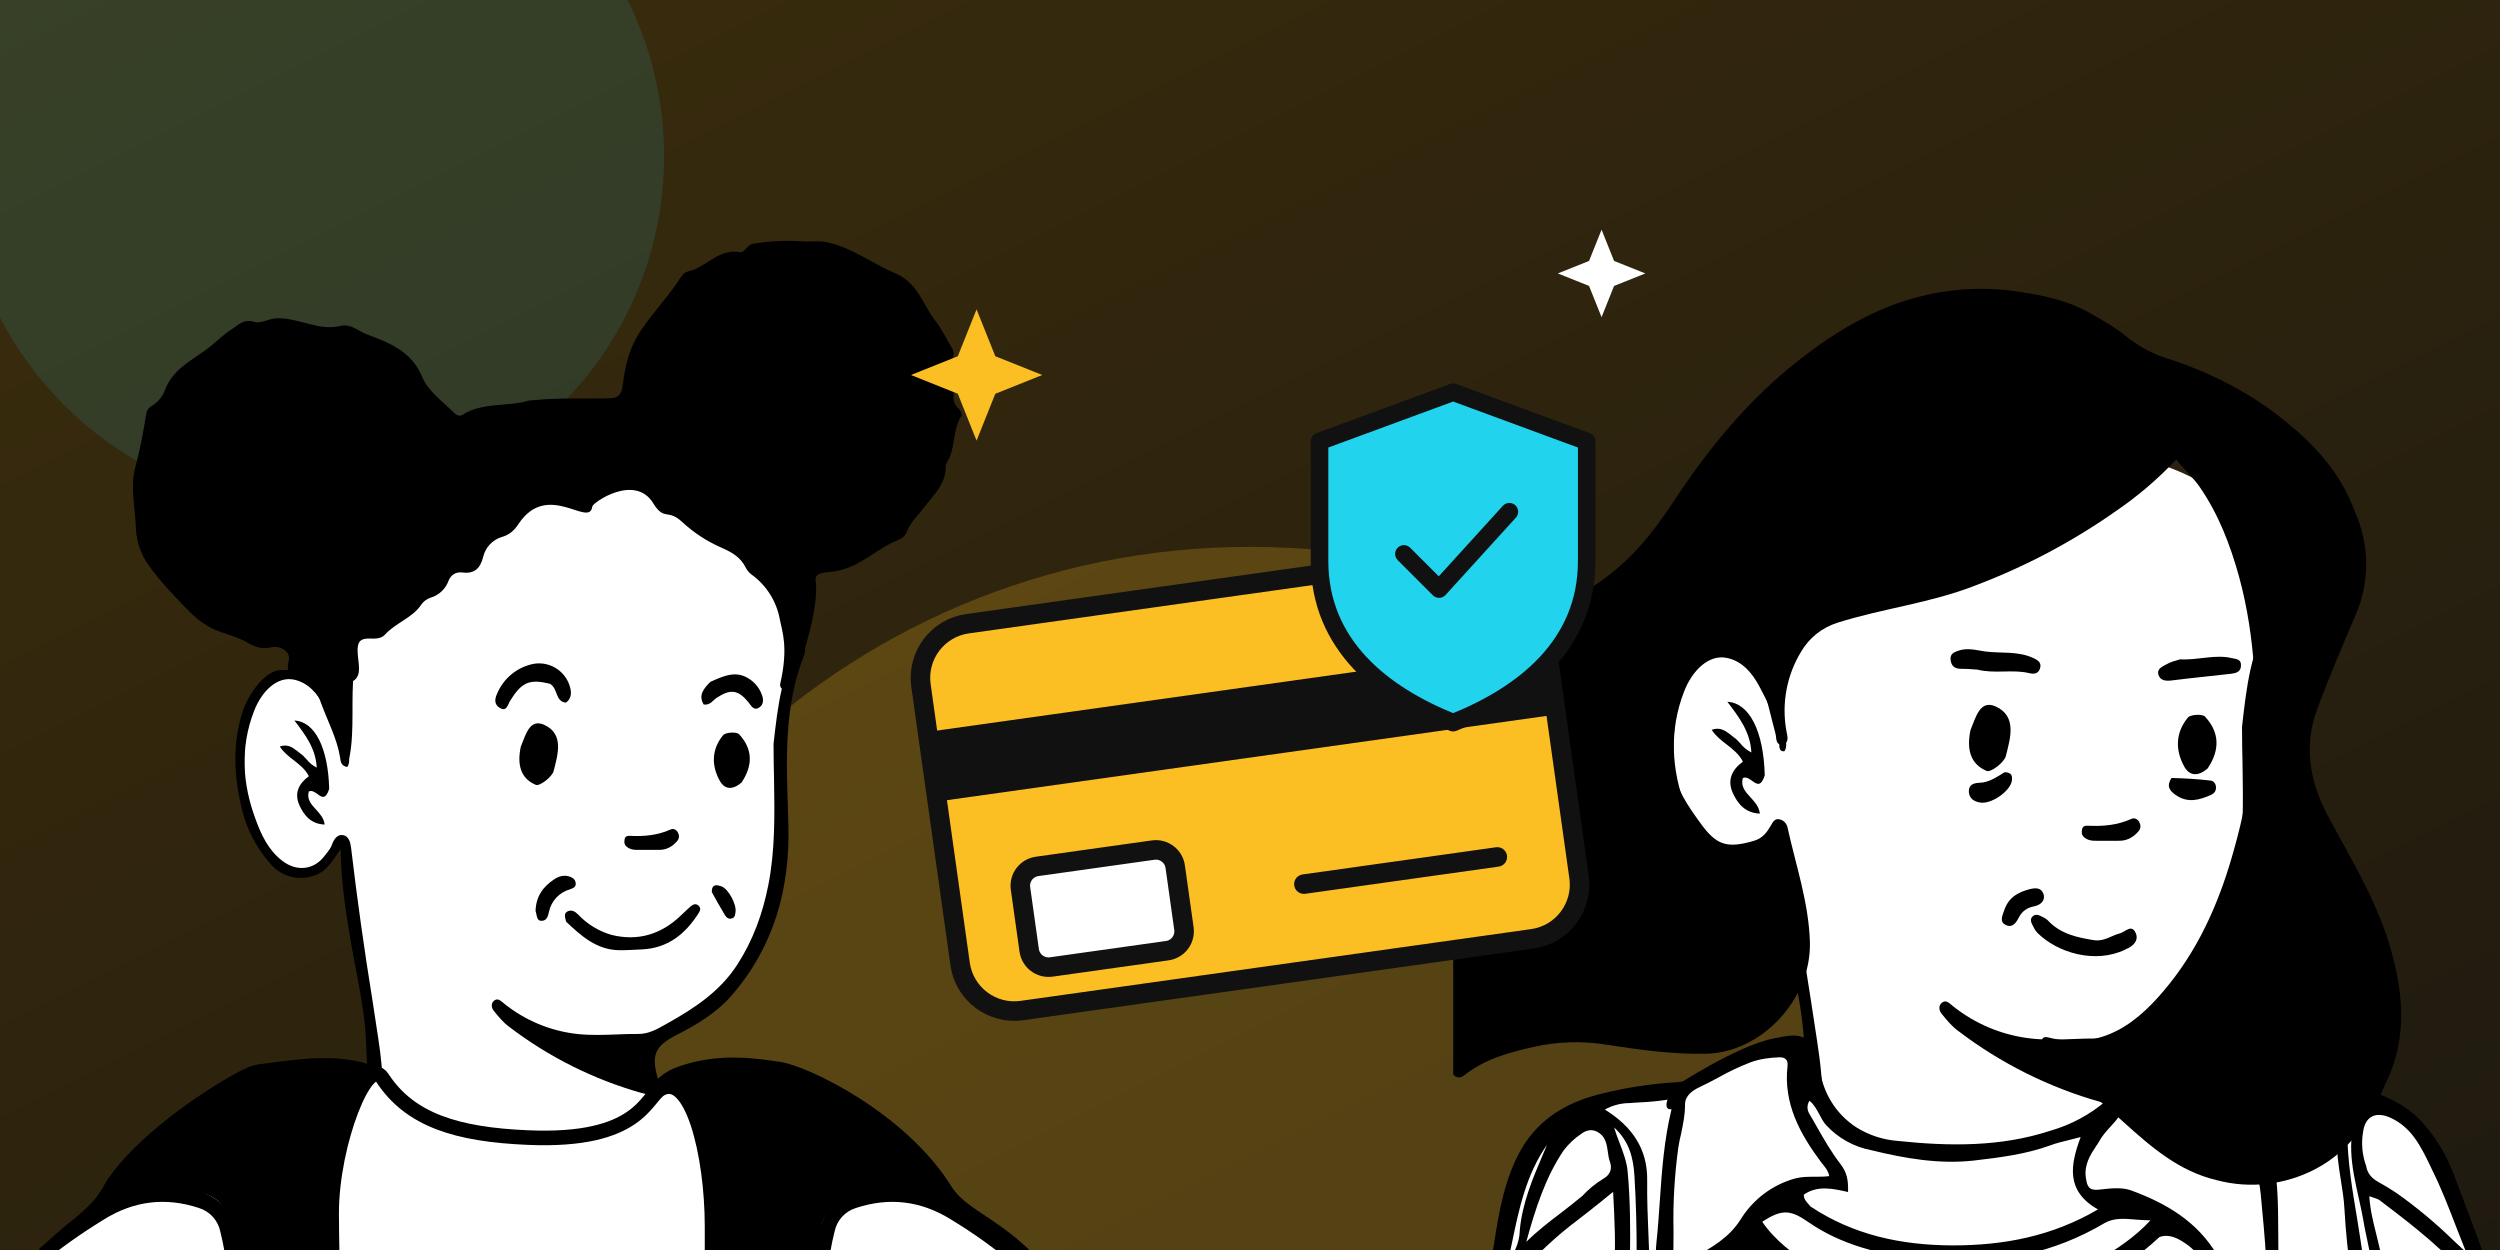
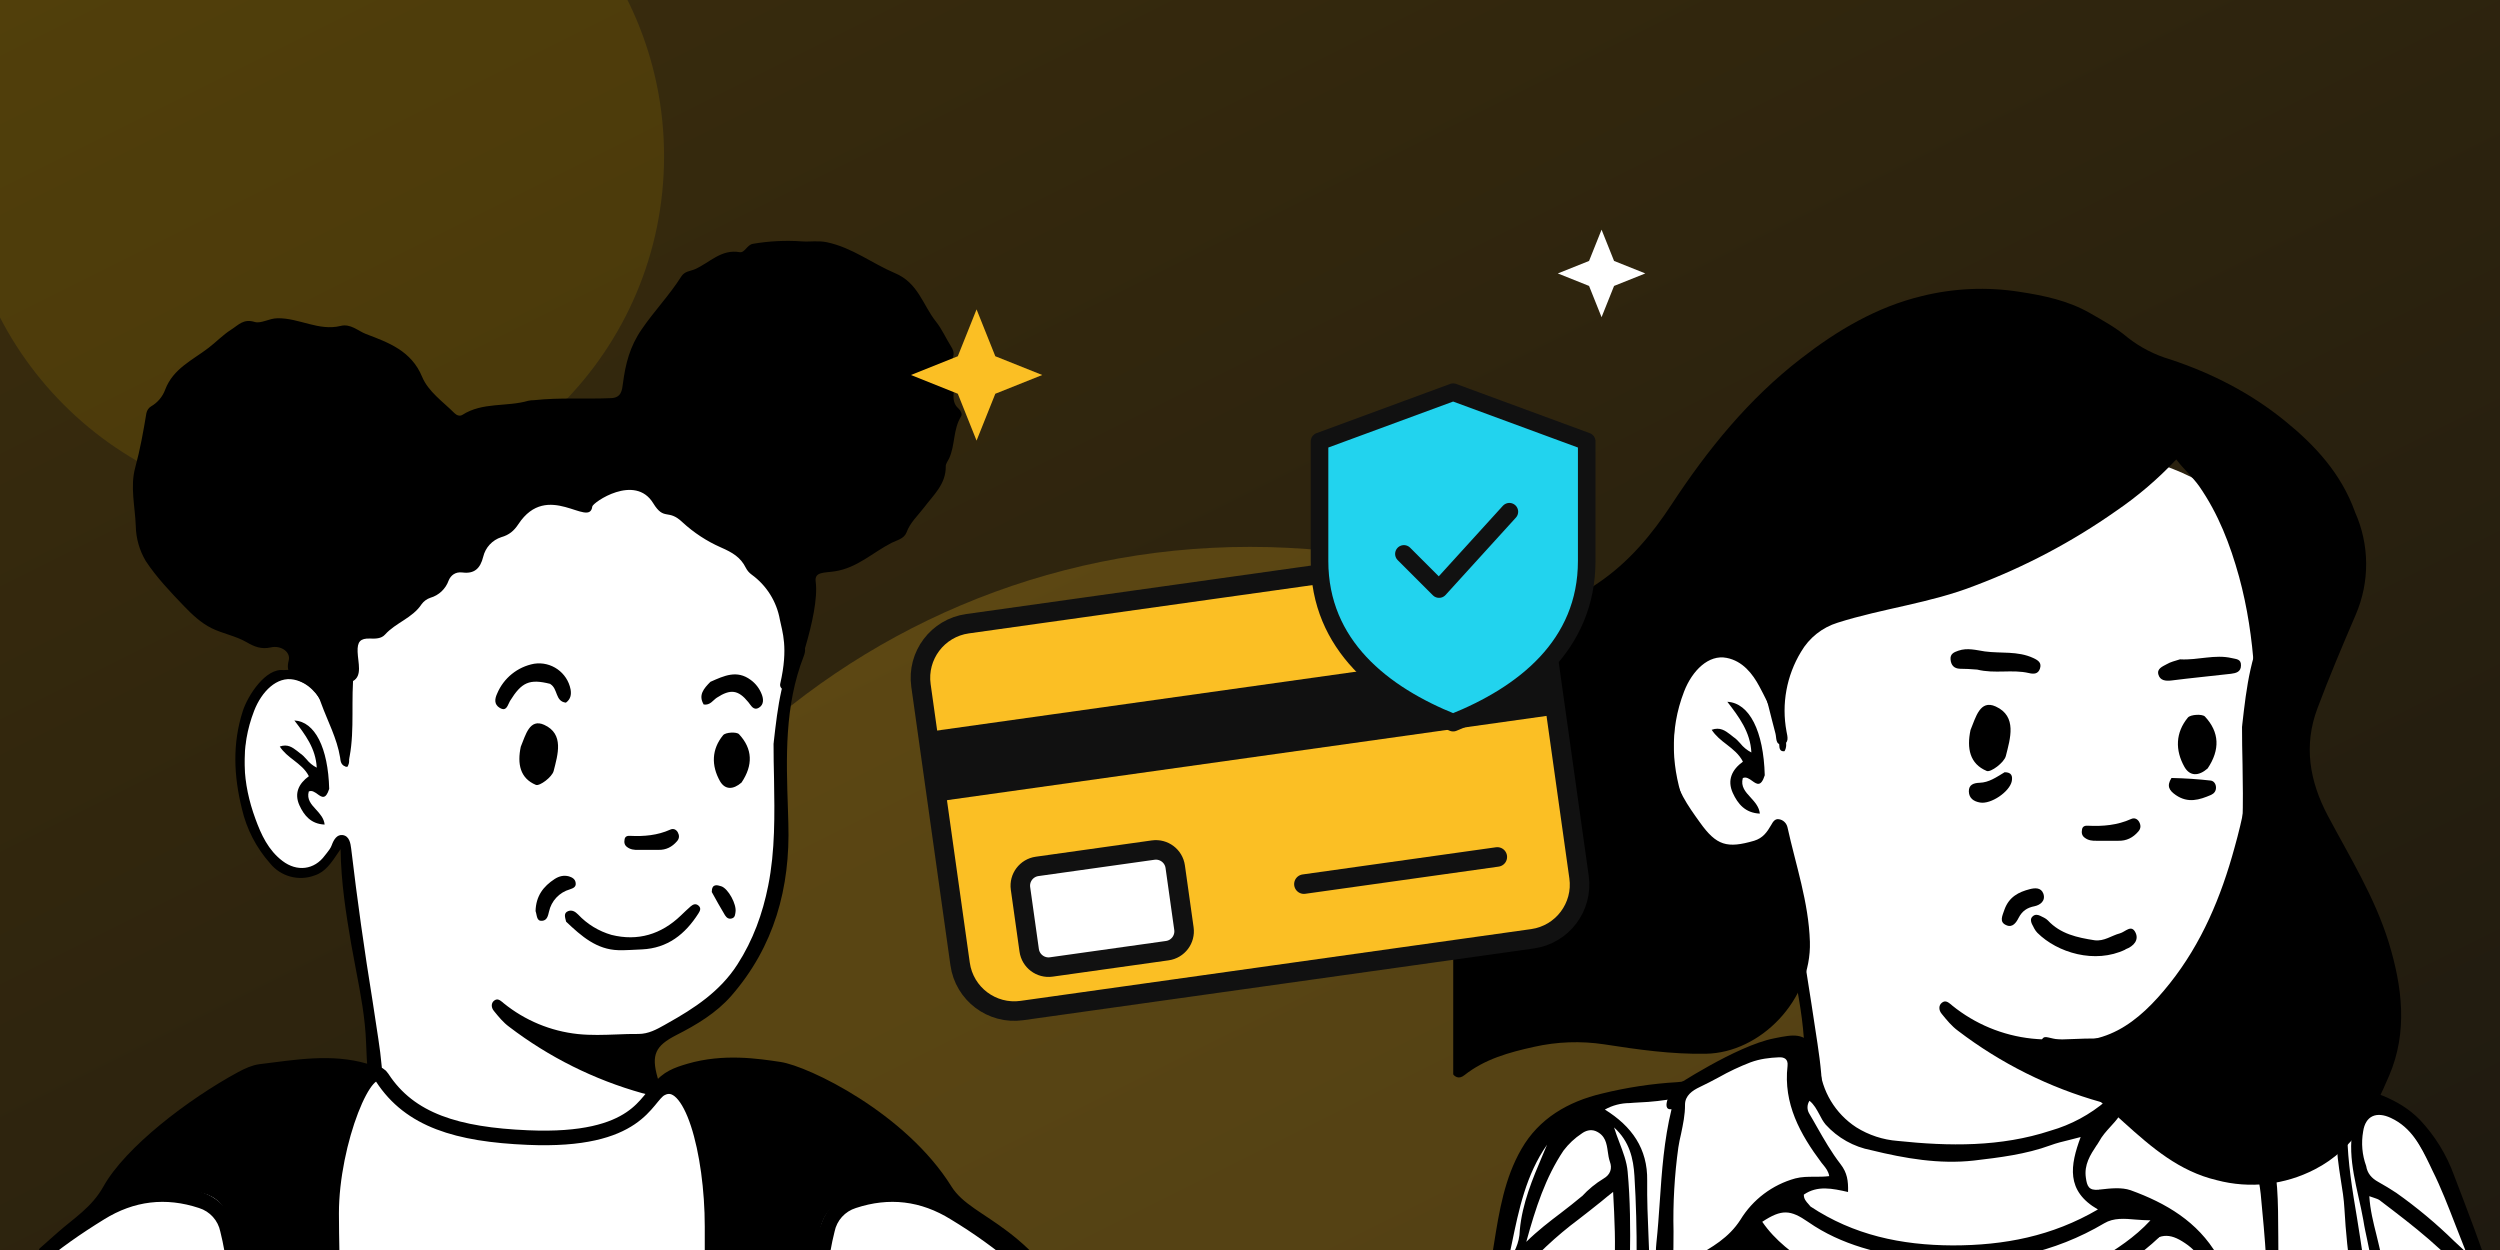
<svg xmlns="http://www.w3.org/2000/svg" viewBox="0 0 640 320" role="img" aria-label="Ayşegül ve ablası Ayça, aralarında kalkanlı bir banka kartı">
  <defs>
    <linearGradient id="g0" x1="0" y1="0" x2="1" y2="1">
      <stop offset="0" stop-color="#3b2d0c" />
      <stop offset="1" stop-color="#1f1a10" />
    </linearGradient>
  </defs>
  <rect width="640" height="320" fill="url(#g0)" />
  <circle cx="320" cy="330" r="190" fill="#fbbf24" opacity="0.22" />
-   <circle cx="80" cy="40" r="90" fill="#22d3ee" opacity="0.12" />
+   <circle cx="80" cy="40" r="90" fill="#f5c400" opacity="0.12" />
  <svg x="10" y="60" width="270" height="270" viewBox="330 230 1084 1084" fill="none" shape-rendering="auto">
    <mask id="m1">
      <rect width="1744" height="1744" rx="0" ry="0" x="0" y="0" fill="#fff" />
    </mask>
    <g mask="url(#m1)">
      <g transform="translate(531 487)">
        <path d="M554 727.7c-99.2 297-363.8 388.6-503.7 19.8-19.3-50.7 31-69.5 66.2-91.9 24.1-15.3 36.8-28.5 35.3-42.2-7-64.4-36.9-243.8-36.9-243.8l-3-5.8s.7-1.6-2.2 1.2c-3 3-9.9 34.2-37 34.2-24.5 0-49.2-10.9-61-86.3C7.2 285.6 9.6 214 40 201c12.5-5.3 24-7.2 35.2-.8 11.3 6.4-13-22 112-126C268.4 6.4 396.7-3.5 448.5 8 500.3 19.5 552 44.8 574.9 98.5c27.8 65-25.9 114.3-14 262.5-2.2 53.6.8 171.2-146.6 210.6-28 7.5-19.3 48.4 22.7 58.4 67 21 117 72.3 117 97.9" fill="#fff" />
        <path fill-rule="evenodd" clip-rule="evenodd" d="m554 266.2.1-1.4c4.1-36.4 8.2-71.7 27.1-103.4 6.5 4.4 5.7 10 3.7 15.2-19.9 51.2-18 104.4-16.2 157.6l.4 14c2.1 66.4-14.5 126.8-58.7 177.5-15.4 17.6-35.8 29.8-56.5 40.3-21.4 11-25.9 20.1-19.2 43.6l.8 2.6c1.4 3.9 2.8 7.9-1 11.8-4.5 4.6-9.5 3.3-14.8 1.8l-.6-.1a406.4 406.4 0 0 1-137-68.3c-6-4.4-10.8-10.3-15.5-16.1l-.3-.4c-2.5-3-3-7.8.5-10.4 3.3-2.5 5.8-.5 8.7 1.8l1 .9a145.5 145.5 0 0 0 76.3 31.7c13.4 1.4 26.6.9 40 .4 7.4-.3 14.8-.6 22.3-.5 10.2 0 18.7-4.7 26.7-9.2l2.8-1.6c27.8-15.5 54.3-32.8 72.2-60.7 16.1-25 25.9-52.2 31.6-80.9 7.2-36.1 6.6-72.7 6-109.8-.3-12-.5-24.2-.5-36.4ZM50.6 190.8c21.9-1.7 34 11.2 44.3 26.3a140.4 140.4 0 0 1 22.4 61.5c.5 3.7 1 7.6-1.2 11.3-4.5.6-4.9-3-5-5.6-.5-20.7-9.7-38.7-18.9-56.1-6.6-12.5-16.2-24.6-31.4-27.6-17.2-3.5-33 12-40.8 32.2-14.5 37.6-12 74.6 1.4 111 5.8 15.9 13.1 32.1 27.8 43.2 14.8 11.3 32.7 9.3 43.6-5.7l2-2.5c2-2.6 4-5.1 5-8 2.1-5.8 5.4-11.2 11.3-10.4 6.8 1 8 8.3 8.7 14a3661 3661 0 0 0 22 156.7l5.9 38.8c2.6 17.1 5.6 41.7 3.6 52.1a28 28 0 0 0-.3 2.2c-.4 2.8-.6 5-4.2 5.5-4.9.8-7-2-7.7-6.4-2.3-17-3-23.6-4-49.6-.9-25.2-5.6-50-10.4-74.9l-5-27c-5.2-30.8-10.3-62-10.8-97l-2 3c-7.6 11.3-13.7 20.5-24.5 24a40.5 40.5 0 0 1-46.1-12.5 127.8 127.8 0 0 1-28.8-55.8c-8.4-34-9.9-67.1.9-100.6 5.2-16.1 23.7-44.7 42.2-42Zm34.6 127.5c4.4 3.2 8.4 6 12-5.4-1.1-42.2-14.7-69.2-35.8-70.3 11.2 14.6 22 28.8 23 48.5a32.3 32.3 0 0 1-10.7-8.8c-2-2.2-4-4.4-6.5-6l-3-2.4c-4.8-3.6-9.7-7.4-17.8-4.5 3.8 5.8 9 10 14.3 14 6 4.7 12 9.3 15.6 16.5-10.6 7.7-15.2 17.7-9.7 29.9 4.8 10.5 11.9 19.2 25.9 19.8-.6-6.3-4.7-10.9-8.8-15.4-5-5.4-9.7-10.6-7.5-18.6 3.2-1.5 6.2.7 9 2.7Z" fill="#000" />
      </g>
      <g transform="translate(178 1057)">
        <path d="M1301.3 694.3H182L6 692s25.8-236.8 36.7-268.4C69 348 95.3 256.1 163.2 211.3c29.6-19.6 53.3-37 55.2-47.6 1-5.3 97.8-99.7 115.3-109.2C417.2 8.9 498.5 36 498.5 36l.9 18.8s1.9 22.7 6.9 29.4c22.7 31 101.3 50.4 154.1 54.7 66.3 5.3 138.5-24.7 140.7-46.7 1.7-17.3-21.4-48.5 11.8-61.6C838.5 20.6 914.5 27 941 37.3c34.1 13.2 99 53.5 130.3 93.4 12.2 15.6 14.7 59.5 56.3 72.4 62 19.1 109.6 108.7 135.3 220.5 13.1 57.2 38.4 270.7 38.4 270.7Z" fill="#fff" />
        <path d="M961 694H845.9l4.8-188.7s2.5-265.3-4.8-355.8c-2.4-29-20.3-69.5-32-57.8-68.3 68.3-163.6 53.8-172.2 54.6-23.3 2.2-61.7-7.6-106-28-12.3-5.8-40.7-39.9-40.7-39.9s-41.7 60.7-44.3 122c-4.2 100.4 4.9 268.3 8 338a7165 7165 0 0 1 4.5 155.6h-115s18.4-319.6 0-499.6c-8-76.7-122.7-9.1-118.9-35.4 7-48.6 106.4-118.4 157.5-132.2 20.1-5.4 109.7 5.9 109.7 5.9s5.2 51.2 28.4 70.8c10 8.4 57.2 30.6 105 35.9 55.3 6.1 113.4-6.2 146.7-22.8 44.3-22-17.2-48 22.6-75.2 39.6-27 62-16.7 92.8-15.7 95.4 3 209.3 131.5 191.9 137.3-25.2 8.6-120.3-32.8-130.5 39.5C939 305.2 961 694 961 694Z" fill="#000" />
        <path d="m843.7 694.3-377.5-.3s-13.5-434.3-13.5-523.6c0-74 36.6-154.8 52-130.7 28.5 44.5 76.5 55 149 58.3 115 5.1 121.6-38 137.3-46.8 31.4-17.9 52.7 56.4 52.7 133v510.1Z" fill="#fff" />
        <mask id="bodyVariant10-a" style="mask-type:luminance" maskUnits="userSpaceOnUse" x="453" y="259" width="392" height="433">
          <path d="m467 692-14-432.5h392V692H467Z" fill="#fff" />
        </mask>
        <g mask="url(#bodyVariant10-a)">
          <g transform="translate(396 278)" style="mix-blend-mode:difference">
            <ellipse cx="258.1" cy="202.6" rx="100.1" ry="98.5" stroke="#fff" stroke-width="15" />
            <path d="M175.5 146.8a428 428 0 0 1-7.7-8.2 186.2 186.2 0 0 1-21.8-27.9c-1.8-3.1-2.9-5.5-3.4-7.2 1.8.1 4.3.6 7.8 1.7 8 2.6 18.8 7.7 32 15.1 3.7 2 7.5 4.3 11.5 6.7 4.2-3.4 8.7-6.6 13.4-9.3-6.1-3.8-12-7.3-17.5-10.4A200.1 200.1 0 0 0 155 91c-4.7-1.5-9.1-2.5-13-2.5-3.8 0-8.7.8-12 5-3.3 4-3 9-2.2 12.7 1 3.8 2.8 8 5.3 12.1a200 200 0 0 0 23.6 30.4c3.4 3.7 7 7.6 11 11.6a98 98 0 0 1 7.8-13.5Zm-33.2-45.2Zm-1.5 2h-.1ZM329.3 271.8c-3.7 3.6-7.6 7-11.9 10.1a519 519 0 0 0 26.4 16 200 200 0 0 0 34.8 16.3c4.6 1.5 9 2.5 13 2.5 3.8 0 8.7-.8 12-5 3.2-4 3-9 2.1-12.7-.9-3.8-2.8-8-5.3-12.1a200 200 0 0 0-23.6-30.4 529 529 0 0 0-23.3-24 97 97 0 0 1-6.3 15c6.9 6.7 13 13.1 18.5 19.1a186.2 186.2 0 0 1 21.8 27.9 35 35 0 0 1 3.4 7.2 35 35 0 0 1-7.8-1.7c-7.9-2.6-18.8-7.7-32-15.1-6.7-3.8-14-8.2-21.8-13.1Zm62 31.8Zm1.5-2Z" fill-rule="evenodd" clip-rule="evenodd" fill="#fff" />
            <path d="M250 223.7c-72.4-57.7-123.5-114-114.2-125.6Z" fill="#fff" />
            <path d="M250 223.7c-72.4-57.7-123.5-114-114.2-125.6" stroke="#fff" stroke-width="15" />
            <path d="M397.7 307.1c-9.3 11.7-75.5-25.7-147.8-83.4Z" fill="#fff" />
            <path d="M397.7 307.1c-9.3 11.7-75.5-25.7-147.8-83.4" stroke="#fff" stroke-width="15" />
          </g>
        </g>
        <path d="M1295 694c-6.2-21.3-11.5-73.3-14.9-102-2.4-20.7-19.6-166.5-38.5-217.4-11.6-31.1-22.4-63-39.5-92.1-11.7-20-29.3-34.3-46-48.9a513 513 0 0 0-67-48.2c-30.9-19.2-63.4-23-97.6-11.7a32 32 0 0 0-21.9 24.3c-13.4 53.3-9.1 107.6-9.8 161.6-.8 69.8 3.1 139.5 5.2 209.2 1.8 57.2 0 66.7-.6 125.2h-14.5c-.9-32.2-.4-15.3-.6-47.5-.2-47.6-.8-95.1-1.6-142.7-.6-37.8-.3-75.7-2.8-113.5-2.6-39.6-2.7-79.1.7-118.6 2.5-28.2.1-57 11.3-84.3 9.4-23 28.3-31.8 49.9-33.5 22.4-1.7 45.7-4.8 69.8 9.3-4.8-16.6-15-24.7-22.6-34-28-34.2-65.5-55.5-103.6-76.8-39.3-22-80.7-19-122.6-17.4-6.5.3-12 3.8-17.8 6.7-7.5 4-15.3 7.3-26.6 4.8 9.5-13 22.1-17.3 35.1-21.1 37.1-10.8 73-5.2 95.7-1.8C943 28 1042.7 76 1089.7 151.5c22.3 35.9 85.8 36.4 143.6 157.6a528 528 0 0 1 34.7 100.7c10.9 44 39.5 252.6 39.5 284.2H1295ZM15.3 694c2-6.9 2.7-9.9 3.6-15.7 4.6-28.4 5.5-57.6 8.9-86.3 2.4-20.6 3.3-41.4 6-62 7.2-52.7 15.6-105 32.5-155.4 10.7-31.7 22.4-63 39.5-92.1 11.7-20 29.3-34.3 46-48.9 20.7-18 43.5-33.7 67-48.2 30.9-19.2 63.4-23 97.6-11.7a32 32 0 0 1 21.9 24.3c13.4 53.3 9.1 107.6 9.8 161.6.8 69.8-3.1 139.5-5.2 209.2-1.8 57.2.5 125 .5 125l14.6.2c.9-32.2.4-15.3.6-47.5.2-47.6.8-95.1 1.6-142.7.6-37.8.3-75.7 2.8-113.5 2.6-39.6 2.7-79.1-.7-118.6-2.5-28.2-.1-57-11.3-84.3-9.4-23-28.3-31.8-50-33.5-22.3-1.7-45.6-4.8-69.7 9.3 4.8-16.6 15-24.7 22.6-34 28-34.2 65.5-55.5 103.5-76.8 39.4-22 80.8-19 122.7-17.4 6.5.3 12 3.8 17.8 6.7 7.5 4 2.3 11.5 6.4.7 5.8-15-2-13.2-15-17-37-10.8-74-4-111 .5-7.4 1-14.8 4.4-21.5 8-51.4 27.8-116 77.2-138.6 117.6-12 21.6-30.7 32.8-47.5 47.7C111 252.3 95.3 263.8 74.6 309a573.6 573.6 0 0 0-34.7 100.7c-11 44-19.1 88.6-22.8 134.2-2.7 32.4-7.4 64.8-10.3 97.4-2 22.8-3.5 39.7-3.5 52.6h12Z" fill="#000" />
        <path d="M1131.8 694c2-23.7-8-84.7-12.5-115.7-3.3-22.6-3-46-11.4-67.7-2.1-5.4-1.5-12.4 5.3-13.5 6.4-1 9.2 3.5 10.7 10.8 7.8 38.3 11.3 77.2 16 116 3.5 30 7.8 60 8.5 70l-16.6.1ZM193.3 694c1.4-23.6 8-84.7 12.6-115.7 3.3-22.6 3-46 11.4-67.7 2.1-5.4 1.5-12.4-5.3-13.5-6.4-1-9.3 3.5-10.7 10.8-7.8 38.3-11.3 77.2-16 116-3.6 30-5.7 70.1-5.7 70.1h13.7Z" fill="#000" />
        <path d="M467.4 694.3S452.7 266.8 452.7 179c0-72.8 36.6-163 52-139.2 28.5 43.8 77.2 58.4 149.7 61.5 115 5 120.9-41.3 136.6-50 31.4-17.6 52.7 66 52.7 141.4V694" stroke="#000" stroke-width="15" />
      </g>
      <g transform="translate(266 207)">
        <path d="M572.8 193.4c27-2.9 53.2-.9 79.4-2.1 10.2-.5 11-8 11.9-15.1 2.6-20 7-37.9 19.4-55.8 12.8-18.7 28.5-35 40.5-54 3.6-5.7 9.3-5.5 14.1-7.6 15-6.6 27-20.9 46-17.5 5.2.9 7.5-7.6 13.6-8.6a211 211 0 0 1 50.3-2.5c8.4.6 16.8-1 25.8.9 26 5.5 46.4 21.8 69.8 31.7 24 10 28.7 32.8 42.1 49.7 6.2 7.7 10.3 17.2 15.6 25.6 2 3.1 3.3 6.5 2.4 9.7-3.4 12.7 1.5 25.2.3 37.8-.5 6-.2 11.9 5 16.4 2.2 2 4.2 5.7 2.7 8-8.4 13.4-6 29.6-12.4 43.4-1.3 2.6-3.5 5.4-3.4 8 .3 18.3-12.7 29.5-22.3 42.3-6.3 8.3-14.3 15.4-18 25.6-2.6 6.7-10 8-15.3 10.7-19.4 9.9-35.4 25.8-58.4 29.3-10.6 1.7-21.1.2-19.7 10.5 4.6 34.1-24.5 108.6-24.5 108.7-3.5 5.8-13.4 2.8-11.9-3.8 8.5-37.2 2-53.4-.4-65.7a72.9 72.9 0 0 0-29-46.3 19.5 19.5 0 0 1-6-7c-5.4-10.9-13.7-15.7-25.5-20.9-14.6-6.4-28-15.2-39.7-26-14.9-14.2-18.6-.9-30-19.5-18.7-30.6-62-.8-62.6 3.4-2.8 22.7-46-27.4-76 18.2-4.5 6.8-9.4 11-17.5 13.3a28 28 0 0 0-18.6 20.1c-3 12.2-9.2 17.8-21.4 16.2-7.3-.9-12 3-14.2 8.4a28.2 28.2 0 0 1-18.7 17.6 18.5 18.5 0 0 0-9.1 6.7c-9.4 14.2-26.5 18.9-37.5 31.1-3.9 4.4-10 4.3-15.6 4.1-9.8-.3-13 3.2-12.6 13.7.4 11.2 5 24.5-4.7 30-1.7 31.2 1.9 59.8-5.9 88-6.8-.5-6.9-6-7.4-9.5-3.2-19.7-12.8-37.2-19.5-55.7a35.5 35.5 0 0 0-19.8-22c-9.6-3.9-17-9-13.5-22 2.2-8.5-7.7-15.8-18.4-13.4-9.7 2.2-17-.7-25-5.4-11.3-6.5-24.5-8.7-36-14.4-10.5-5.2-19.9-13.9-28.2-22.6-14-14.6-28.2-29.5-39.3-46.3a73.2 73.2 0 0 1-10.3-36.1c-.7-20-6-40.5-.5-60.3 5-18.3 8.3-36.9 11.4-55.6.6-2.9 2.3-5.5 4.8-7a33 33 0 0 0 14.6-17.4c8.2-21.5 28-30.1 44.4-42.7 7.9-6 14.6-13.2 23.2-18.7 7.9-5 12.7-11.5 24.3-8 6.6 2 14.7-3.7 23.6-3.8 22.2-.3 42.3 13.4 64.7 7.9 10.3-2.6 17.8 5.1 26.1 8.3 23.2 8.8 46.7 17.3 57.7 44 6.4 15.3 21.4 25.5 33.2 37.3 2.3 2.3 5.5 3.5 8.2 1.8 20.8-13.3 45.5-8 67.8-14.5 2-.4 3.9-.6 5.9-.6Z" fill="#000" />
      </g>
      <g transform="translate(791 871)">
        <path d="M80.7 65.4c-1.1-4.6-2.8-8.8 2-10.8C86.7 53 90 55 93 58a76 76 0 0 0 34.4 21c27 6.7 51-.5 71.2-19.9 3.4-3.2 6.7-6.5 10.2-9.5 2.4-2 5.1-3.2 8-.7 3 2.7 1.5 5.4-.1 8-13.6 21.4-31.7 35.8-58.1 37-8 .3-16.1 1-24.1.8-22.4-.6-38-14.3-53.8-29.3ZM49.3 54.5c.4-15.5 8-25.4 19.7-33 4.7-3 9.4-4 14.5-2.7 3.3 1 6.5 2.7 7 6.6.7 4.3-2.4 5.6-6 6.8a30.5 30.5 0 0 0-21.4 22.9c-1 4.3-2 9-7 9.4-5.9.6-5.2-5.4-6.8-10ZM230.4 35c0-8.8 5.4-7.4 9.7-6 7.2 2.3 16 18.6 14.7 26.5-.4 2.5-.4 5.3-3.3 6.4-3.4 1.3-5.8-.4-7.5-3.1a710 710 0 0 1-13.6-23.9Z" fill="#000" />
      </g>
      <g transform="translate(653 805)" />
      <g transform="translate(901 668)">
        <path d="M45.4 194.6c-5 .2-8.7-.4-12-2.9-2.8-2-3.2-4.8-2.6-7.9.5-3.3 3.2-3.8 5.8-3.6 14.1.7 28-.5 41.1-6.4 3.2-1.5 6-.2 7.7 2.6 1.7 3.1 2 6.3-.8 9.4-5 5.8-11.2 9-19 8.8H45.5Z" fill="#000" />
      </g>
      <g transform="translate(610 680)">
        <path d="M215.1 76.6c5-12 9-29.4 24.1-22.5 20.7 9.4 13.9 30.7 9.7 47.4-1.6 6.3-14.5 15.9-18.3 14.3-16.3-6.8-19.2-21.7-15.5-39.2ZM442 113.4c-8.6 7.5-17 7.6-22.2-1.5-9-16-8.6-32.8 3.3-47.2 2.5-3 13.8-3.6 16.3-1 14 15 14.6 31.8 2.6 49.7Z" fill="#000" />
      </g>
      <g transform="translate(610 680)" />
      <g transform="translate(774 657)">
        <path d="M81.4 35C60 29.6 52 33.2 40 52.6c-2.4 4-3.4 11.4-10.6 7-5.6-3.4-5.3-8.8-2.6-14.6a51.4 51.4 0 0 1 38-30.7 33.1 33.1 0 0 1 37.5 26.4c.9 5.3.1 10-4.8 13.6-11.2-1.3-8-14.2-16-19.1ZM246.2 32.8c14-6.2 27-12.4 41.2-1.9 5.1 3.7 9 8.8 11.3 14.7 2 5 2.3 10.7-2.7 13.8-5.7 3.5-8.1-2.1-11-5.6-10.4-12.8-18.4-13.7-32.4-4.6-4 2.6-6.8 8-13.5 7-5.7-9.6-.1-16.3 7-23.4Z" fill="#000" />
      </g>
      <g transform="translate(0 559)" />
    </g>
  </svg>
  <svg x="372" y="46" width="290" height="290" viewBox="330 230 1084 1084" fill="none" shape-rendering="auto">
    <mask id="m2">
      <rect width="1744" height="1744" rx="0" ry="0" x="0" y="0" fill="#fff" />
    </mask>
    <g mask="url(#m2)">
      <g transform="translate(531 487)">
        <path d="M554 727.7c-99.2 297-363.8 388.6-503.7 19.8-19.3-50.7 31-69.5 66.2-91.9 24.1-15.3 36.8-28.5 35.3-42.2-7-64.4-36.9-243.8-36.9-243.8l-3-5.8s.7-1.6-2.2 1.2c-3 3-9.9 34.2-37 34.2-24.5 0-49.2-10.9-61-86.3C7.2 285.6 9.6 214 40 201c12.5-5.3 24-7.2 35.2-.8 11.3 6.4-13-22 112-126C268.4 6.4 396.7-3.5 448.5 8 500.3 19.5 552 44.8 574.9 98.5c27.8 65-25.9 114.3-14 262.5-2.2 53.6.8 171.2-146.6 210.6-28 7.5-19.3 48.4 22.7 58.4 67 21 117 72.3 117 97.9" fill="#fff" />
        <path fill-rule="evenodd" clip-rule="evenodd" d="m554 266.2.1-1.4c4.1-36.4 8.2-71.7 27.1-103.4 6.5 4.4 5.7 10 3.7 15.2-19.9 51.2-18 104.4-16.2 157.6l.4 14c2.1 66.4-14.5 126.8-58.7 177.5-15.4 17.6-35.8 29.8-56.5 40.3-21.4 11-25.9 20.1-19.2 43.6l.8 2.6c1.4 3.9 2.8 7.9-1 11.8-4.5 4.6-9.5 3.3-14.8 1.8l-.6-.1a406.4 406.4 0 0 1-137-68.3c-6-4.4-10.8-10.3-15.5-16.1l-.3-.4c-2.5-3-3-7.8.5-10.4 3.3-2.5 5.8-.5 8.7 1.8l1 .9a145.5 145.5 0 0 0 76.3 31.7c13.4 1.4 26.6.9 40 .4 7.4-.3 14.8-.6 22.3-.5 10.2 0 18.7-4.7 26.7-9.2l2.8-1.6c27.8-15.5 54.3-32.8 72.2-60.7 16.1-25 25.9-52.2 31.6-80.9 7.2-36.1 6.6-72.7 6-109.8-.3-12-.5-24.2-.5-36.4ZM50.6 190.8c21.9-1.7 34 11.2 44.3 26.3a140.4 140.4 0 0 1 22.4 61.5c.5 3.7 1 7.6-1.2 11.3-4.5.6-4.9-3-5-5.6-.5-20.7-9.7-38.7-18.9-56.1-6.6-12.5-16.2-24.6-31.4-27.6-17.2-3.5-33 12-40.8 32.2-14.5 37.6-12 74.6 1.4 111 5.8 15.9 13.1 32.1 27.8 43.2 14.8 11.3 32.7 9.3 43.6-5.7l2-2.5c2-2.6 4-5.1 5-8 2.1-5.8 5.4-11.2 11.3-10.4 6.8 1 8 8.3 8.7 14a3661 3661 0 0 0 22 156.7l5.9 38.8c2.6 17.1 5.6 41.7 3.6 52.1a28 28 0 0 0-.3 2.2c-.4 2.8-.6 5-4.2 5.5-4.9.8-7-2-7.7-6.4-2.3-17-3-23.6-4-49.6-.9-25.2-5.6-50-10.4-74.9l-5-27c-5.2-30.8-10.3-62-10.8-97l-2 3c-7.6 11.3-13.7 20.5-24.5 24a40.5 40.5 0 0 1-46.1-12.5 127.8 127.8 0 0 1-28.8-55.8c-8.4-34-9.9-67.1.9-100.6 5.2-16.1 23.7-44.7 42.2-42Zm34.6 127.5c4.4 3.2 8.4 6 12-5.4-1.1-42.2-14.7-69.2-35.8-70.3 11.2 14.6 22 28.8 23 48.5a32.3 32.3 0 0 1-10.7-8.8c-2-2.2-4-4.4-6.5-6l-3-2.4c-4.8-3.6-9.7-7.4-17.8-4.5 3.8 5.8 9 10 14.3 14 6 4.7 12 9.3 15.6 16.5-10.6 7.7-15.2 17.7-9.7 29.9 4.8 10.5 11.9 19.2 25.9 19.8-.6-6.3-4.7-10.9-8.8-15.4-5-5.4-9.7-10.6-7.5-18.6 3.2-1.5 6.2.7 9 2.7Z" fill="#000" />
      </g>
      <g transform="translate(178 1057)">
        <path d="M1315.7 690.1 7 691s73-276.9 92.4-308.7c19.4-31.7 97.5-138.7 96.7-156.9-1-18.1 1.4-82.7 14.6-108.2C224 91.6 266 56.6 282.4 54c16.4-2.6 71.6-5.1 106.2-13.7C423 32 455 21.4 490 21.4c5.7 0 .2 12.3.2 12.3S492 154.6 655 162.2C776.6 167.8 816.8 46 816.8 46s-26.7-23.5-18.6-24.2c95.6-8 145.8 13 174.8 18.6 26.7 5.1 49.2 5.1 76 23.9 30.6 21.5 46.5 70.2 80.8 144.8 39.4 85.5 194.2 345 185.9 481.6" fill="#fff" />
        <g fill-rule="evenodd" clip-rule="evenodd" fill="#000">
          <path d="M1005.7 694c-.7-16.8-1-33.6-1.5-50.4-.8-36.8-1.6-73.5-6.4-110.3-4.4-33.7-9.4-67.3-15-100.8-9-55-21.3-109.5-33.6-164A302 302 0 0 0 930 214c-5.7-13-10.4-26.2-15.2-39.4-5.5-15.1-11-30.3-17.8-45-1.2-2.5-2.7-4.9-4.2-7.3-3-4.5-6-9.2-7.5-16.2-47.5 92.4-120.5 140.3-223.3 140.7-101.2.5-176-45.6-230.6-128.8a57.7 57.7 0 0 0-16 25.7l-1.4 3.3c-18.6 45.4-36 91-41.5 140.6-3.1 28.6-7.6 57.3-12 85.9l-1.8 11.3c-7 44.7-13 89.6-16.3 134.8A27816 27816 0 0 1 329 693c-4.7 1-9 1-14.5 1 3.5-24.4 4.4-49.3 5.2-74 1.6-49.1 7.3-97.8 13-146.5a6382 6382 0 0 0 4.6-40.2c3-27.7 7-55.3 11-83 4-27.1 8-54.3 11-81.7 5-43.5 22-84.2 40-124.2l.8-1.9c10.5-23.2 20.9-46.2 37.6-65.8C450.5 61.5 465 48 482.4 38c14-8 18.5-6.4 23.1 8.9 9.6 31 26.3 57.8 53.3 76 42.8 28.8 89.1 41.8 141.4 26.6 36.4-10.5 66.6-28.8 88.3-59.5 8.4-12 16-24.7 18.5-39.6l-5.6-2.1c-4.3-1.6-8.5-3.1-12.6-5-3-1.2-6.7-2.9-5.2-7.3 1.3-3.3 4.2-5.8 8-5.3 33 4.5 64.4 11.7 86.3 40.7a341.9 341.9 0 0 1 47.4 88.3l7.5 20c12.6 33.4 25.1 66.8 34.4 101.2a645 645 0 0 1 9.1 41.3 1517 1517 0 0 0 3.6 17.6l5.2 23.5c4 18 8 36 10.9 54 2 12.5 4 25 6.2 37.5 6.1 35.4 12.2 70.9 13.8 107 .8 17.8 2.1 35.5 3.4 53.3 1.1 15 2.2 30 3 44.9.5 8.1-.4 16.3-1.2 24.8l-.8 8.4c-4.9.7-9.8 1-14.7.8ZM820.6 60.5c-8 18.2-15.8 36.5-29.3 51.7-34.3 38.7-78.8 56.4-129.4 57.9-34.1 1-67.6-6-97-24.7-28.6-18.2-53-40.3-65-73.3l-1.3-3.6c-2-5.8-4-11.8-8.6-15.8-13.2 3-16.7 11.1-14.6 22.7.4 1.8.6 3.8.9 5.7.5 4 1 7.9 2.4 11.5 12.5 35 37 60.8 68.3 79.6a204.4 204.4 0 0 0 80.8 28.2c60.4 7.4 116.6-.5 166.4-37.4 30.3-22.4 48.9-52 53.4-89.5 1.7-14.8-7.2-21.7-24.7-18.4l-2.3 5.4ZM459.3 76c20 81 77 120 153.7 137 39 9.8 76 8.1 113.2-1.4 41.3-10.6 77.6-29 104.8-62.4 16.6-20.5 28.9-43.2 29.3-70.8 15 7.8 16.5 13 6.5 31.6a227.7 227.7 0 0 1-96.7 96.8c-46.4 23.8-96.3 30-148.6 22.3-54.1-8-98.7-33.3-137.7-69.6-14-13-24.7-29-35.2-44.9l-6.8-10.1c-2.7-4-1-7.2 1.7-10.3L454.2 82l5-5.8Z" />
          <path d="M215.1 694c4.5-15.3 6.2-31 8-46.9.8-7.9 1.6-15.8 2.8-23.7l2.7-17.9c3.6-23.9 7.1-47.8 12.5-71.5l4.8-20.4c3.2-13.1 6.4-26.3 8.8-39.7 4-22.8 10.7-45 20.3-66a246 246 0 0 0 22.3-101c.3-17.5 2.5-34.7 4.7-52 1.6-12.8 3.3-25.6 4.1-38.5 1.6-24.4.4-48.5-1-74.8-3.9 3-7.5 6-11 8.9-7.6 6-14.8 11.9-22.1 17.4-42.9 32-76.3 72.4-105 116.8-11 17.3-20.4 35.7-29.8 54-3.7 7.5-7.5 14.9-11.4 22.2a819.3 819.3 0 0 0-40.2 93.2l-6.5 17c-17.8 46.4-35.8 93.2-42.8 142.8-2 14.2-6 27.9-9.9 41.7-3.5 12.2-7 24.5-9.3 37.4-5.5 1-10.8 1-17.1 1l2.8-9.7c8.4-29.2 17-58.5 21.3-89 2.2-15.4 6.7-30.6 11.1-45.6l3.1-10.4a539.5 539.5 0 0 1 16-45c5-13 10-25.9 14-39.1 5-15.7 11.6-30.9 18.2-46l7.2-16.8a996.4 996.4 0 0 1 59-115l.4-.6c7.4-12.7 15-25.8 26-36.3 8.7-8.2 9.2-18.8 9.7-29.3.2-4 .3-8 1-11.8l1.3-8.1c5-31.4 10.2-63 26.3-90.8 16.7-29.1 44.5-45.3 77-53C318 41.7 342 38 366.3 36.6c10-.7 19.7-3.8 29.6-7 5.2-1.6 10.5-3.3 15.8-4.6 5-1.2 10-2.6 15-4 19.2-5 38.3-10.1 58.5-9.2h1c4.1.1 8.3.3 9 5.4.6 5-3 5.7-6.6 6.4l-2 .4-42 9.8c-26.4 6.2-52.8 12.5-79.4 18.2a243.5 243.5 0 0 1-35.4 4c-3 .2-6 .3-8.9.6a49 49 0 0 0-23.7 6.2c25.8 16 41 37.4 40.5 68-.2 18 .5 36.2 1.3 54.3 1 23.8 2 47.6.6 71.5-1.7 31-5.3 62-9.9 92.8-2.7 17.9-4.8 36-6.8 54-2 17-4 34-6.4 50.9-2.5 16.8-4.2 33.8-5.8 50.7-1.6 15.6-3 31.3-5.3 46.9-2.5 18.3-4.4 36.6-6.2 55-1.6 16-3.2 31.8-5.3 47.6-.5 4-.8 8.1-1 12.2-.5 8.6-1 17.3-4.1 26.2-5.6 1-11.3 1-17 .1a754 754 0 0 0 16.7-100l.5-3.8c2-16.3 3.4-32.6 4.8-49 2.4-26.7 4.7-53.4 9.4-79.9 1.8-10.6 2.7-21.4 3.5-32.2 1-14 2.2-27.9 5.5-41.6 8.3-34.4 11-69.8 13-104.9 2.8-51.6 3.5-103.6.3-155.3-1-16.4-4.6-33-19.5-46.4 1.5 4.9 3.3 9.6 5 14.1 3.7 9.7 7.2 18.8 8 28.2 2.5 27.1 2.7 54.5 2.2 81.8-.5 31.9-4 63.5-7.6 95.1l-3.5 32.9c-3.6 35.8-8.8 71.4-13.9 107-2.3 15.9-4.6 31.8-6.7 47.6-2 14.4-3.5 28.8-5 43.2-1.8 17.3-3.6 34.7-6.2 51.9-1.6 11-2.6 21.9-3.6 32.9-1.6 18.3-3.3 36.6-7.9 54.5l-1 3.7c-1.9 6.7-4 13.9-.5 21-5.6.2-11.2-.1-16.7-1 .7-7.7 2-15 3.1-22.4 1.1-6.5 2.2-13 2.9-19.4 1.4-13.5 3-27 4.5-40.4l5-44.7c3-28.7 6.8-57.2 10.7-85.8l4.9-36.5c-1.9 8-4.3 15.9-6.7 23.8a249 249 0 0 0-8.8 34.2c-2.7 16.5-6.1 33-9.6 49.3-4.5 21.3-9 42.7-11.7 64.4-.9 7.5-2 15-3 22.4-2.8 18.6-5.6 37.2-5.4 56.2h-19.3Zm60.3-548.3a93.6 93.6 0 0 1 20.5-16.8c6.7-3.8 8.5-9.9 6.1-16.2-1-3-1.6-6.4-2-9.7-1.1-7.8-2.3-15.6-11.6-19.6-5-2-9.9-.2-13.3 2.3a70.5 70.5 0 0 0-17.5 16.4c-17.2 25.7-26.6 54.6-35.6 87.3 11-10.8 22.1-19.3 33.3-27.8 6.7-5.2 13.4-10.3 20-15.9Zm-37.6-39.6c-9.9 23.3-19.7 46.6-22 72.1-.3 13-5.7 22.1-11.5 31l3.8-17.8c6.8-33 13.6-66.1 33.8-95l-4.1 9.7ZM1280.7 550.3c15.9 46.5 24.2 95 31.7 143.7 5.5 0 10 0 14.6-1.1-4-38.9-12.7-75.9-21.4-112.8l-.2-.5c-4-17.4-9.8-34.3-15.6-51.3l-5-14.8c-13.3-40.2-27-80.3-43.7-119.3-8.8-20.5-19.6-39.9-30.4-59.3-4.7-8.4-9-17-13.3-25.4-9.4-18.6-18.9-37.2-31.8-54l-4.1-5.1c-5.8-7.3-11.8-14.7-14.6-23-11.3-34.3-24.2-68-37.1-101.6a153.5 153.5 0 0 0-32.8-53.3c-20.4-20.8-47.9-28.3-75-34.7-23-5.3-46.2-9.9-69.3-14.4l-40.4-8a358 358 0 0 0-104-6c-5.4.5-9.9 1.7-11.8 10.5 14.5 1.6 29 2 43.6 2.4 24.2.6 48.4 1.3 72.4 7.7 25.2 6.8 51 12.2 77.4 17.7l37.9 8c-9.1 9.7-9.4 19.2-9.7 28.7l-.2 4.5c-.8 13.9 1.4 27.4 3.5 41 1.5 9.2 3 18.5 3.5 27.9 2.4 44.3 9.6 87.9 16.8 131.5l1.4 8.3c3.4 21 6 42.2 8.5 63.4a1599 1599 0 0 0 7.4 56.3c4.7 30.7 6.5 61.7 8.2 92.7 1.1 21 2.3 42.1 4.4 63.1 2.1 20.8 3.7 41.7 5.2 62.7 1.4 19.4 2.8 38.8 4.7 58.2h11.7c-.5-48.6-4.2-97-7.8-145.5a4327 4327 0 0 1-5.2-74.6 752.8 752.8 0 0 0-7.1-61.9c-1.5-10.6-3-21.2-4.3-31.8-3.8-31.4-8.8-62.5-13.8-93.7-4.2-26.9-8.5-53.7-12-80.7-1.8-13-4-26-6-38.9-4.5-26.8-9-53.7-9.4-81a31 31 0 0 1 12.6-26.7c-14.6 29.7-8.2 58.4-1.9 87 1.7 7.6 3.4 15 4.7 22.5 1 6.6 2.5 13.2 3.9 19.8 2.7 13.2 5.5 26.4 6.3 39.8.6 11 2.7 21.7 4.8 32.3 1.5 7.4 3 14.9 3.9 22.4 2.4 19.6 5.6 39 8.8 58.4 5 30.3 10 60.6 12.2 91.3a655.6 655.6 0 0 0 12.8 82c2.4 12.7 3 25.6 3.4 38.1v2c.8 18.4 2.5 36.5 4.2 54.7 2.3 23.7 4.6 47.4 4.5 71.2l-.2 4.4c-.2 2.4-.4 5-.2 7.9 3.8.8 7.6 1 11.4 1 2.8-44.8-.4-89.4-4.4-136.4 14 39.4 21 78.4 28 118l3 17.3c5.5 1 11 1 16.5.2-3.9-8.7-4.6-17.7-5.2-26.4-.4-5.6-.8-11-2-16.4l-3.3-14.4c-7.8-34.7-15.7-69.4-30-102.4-1-2.2-2-4.5-3.2-6.8-3.7-8-7.6-16.1-8.3-25-1-14.8-4-29.3-7-43.7l-2.5-12.2c-3.6-18.3-5.7-36.8-7.8-55.3-2.1-19-4.3-38-8-56.7-3.8-18.6-7-37.3-10.2-56-5-29.2-10-58.4-17-87.3l-2-8.3c-2.9-11.5-5.9-23.5-6.7-36.5l4.4 1.5c2.4.8 4.2 1.4 5.7 2.5l1 .8c31.3 23.8 62.6 47.7 87.2 78.6 21.4 27 40.5 55.2 55.9 86.3 5.9 12 12 23.7 18.1 35.5a939.8 939.8 0 0 1 37.1 77c11.7 28.7 21.3 58 31 87.2l11.6 35.2ZM1037.2 132c-6.2-3.4-10.4-8.1-11.5-15.2a63.7 63.7 0 0 1-2.9-33c2.2-15.1 12.8-19.4 26.5-13 20 9.3 28.7 27.3 37.2 44.8l2.6 5.5c8.3 16.6 15 34 22.2 52.6l10.1 25.7-11.5-10.7a451.6 451.6 0 0 0-55.4-46.2 269 269 0 0 0-17.3-10.5Z" />
        </g>
        <path d="M428.7 11.3c45.2-21.2 59.5-10 59.5-10s-1.3 12.1 7.9 43c19.2 65 123.7 66 159 61.8 37.1-4.5 125.8-30.2 131-51.7 10-42-16.9-45.2-.8-46.5 16.1-1.4 85.1-.8 133 74.3 2.4 3.8 49.2 152.1-2.5 152.1-27.2 0-68.7-80-96.5-54.7a306 306 0 0 1-191 79.8c-52.3 2.6-140.8-43.6-140.8-43.6l-50-30.2s-55.5 41.3-74.7 30.9c-25.2-13.7 2-164 2-164s24.6-22.7 63.9-41.2Z" fill="#fff" />
        <path fill-rule="evenodd" clip-rule="evenodd" d="M362.5 41.8S422.6 1.9 459-5.3c19.5-4 28.3-5.3 38.6 8.6a28.5 28.5 0 0 1 4.8 15.6l.2 2.2a78 78 0 0 0 35.2 58.7 87 87 0 0 0 39.5 13C626.6 98 676 98.7 723.7 83A142 142 0 0 0 777 54.3c9.4-8.6 9.5-14.9 0-23.1-3.7-3.3-2.6-6-1.3-9.1.4-1 .8-2 1-3.1C781 1.4 782-.2 801.1 2c29 3.5 58.4 10 80.4 29.2 59.6 52.1 59.8 81 60.1 154 0 10.5.1 22 .4 34.7.2 12-6.8 17.9-18.6 19.6-23.3 3.5-39-5.8-50.4-25.4-4.6-8-10-15.6-17.7-21.4-16-11.7-25.6-12.4-40.5 0a312.3 312.3 0 0 1-119.6 62.5 259.6 259.6 0 0 1-184-16 156 156 0 0 1-49.8-33.7c-4.6-5.1-10.7-8-17.1-6.5l-4.8 1.1c-14.9 3.4-29.8 6.9-42.7 15.8a39.9 39.9 0 0 1-39.6 4.8c-12.1-5.4-11.8-18.7-10.7-30.2 1.4-13 2.3-26 3.2-39 2-29.6 4.1-59.4 11.3-89-11.7 1.3 1.5-20.7 1.5-20.7ZM494 155.6c41.2 27.3 86.7 37 136 37.2 49.4 0 95.2-8.8 139-34.4-30.9-17.7-26.5-42.3-16.5-69.3L742 91.8c-6.7 1.6-12.7 3.1-18.4 5.2-23.7 8.7-48.8 11.7-73.3 14.6-32.9 3.7-66-2-98.1-9.9a78.7 78.7 0 0 1-43.7-24.5c-2.5-3-4.3-6.3-6-9.7-2.6-4.7-5-9.5-9.5-13.1a11.5 11.5 0 0 0-.2 12.3c2.5 4.1 4.8 8.3 7.2 12.5 7 12.3 14.1 24.7 22.7 35.8 6.4 8.3 7.5 15.8 7.2 26.7-15-3.4-29.3-6.5-42.3 2.5-.1 4 2 6.4 4.8 9.5l1.6 1.9Zm274-58.8 2-3.2c3-5.6 7-10 11-14.4 5.7-6.2 11.2-12.2 13.2-21 3.4-15 6.5-29.1-.5-42.2 2-3.7 4.3-4.5 6.3-4l7.6 2c31 8.2 62 16.2 82.8 44.4a169.2 169.2 0 0 1 34.4 85.3c2 20.9 4 41.8 5.2 62.7 0 1.3.2 2.6.4 4 .8 6.4 1.7 13.3-7.5 16.4-11.2 3.8-25.7-.7-31.7-10-1.7-2.7-3.1-5.5-4.6-8.3-1-2-2.1-4.1-3.3-6.1-18.8-32.3-49.1-50.1-83-62.4-8.7-3-19.3-1.8-29-.7h-1l-.4.2c-9.8 1-11.3-3.6-12.4-11.3-1.9-12.6 4.2-22 10.4-31.4ZM362.7 196c.9 14 4 17.4 13 12.3l7.4-4.3c16.4-9.3 32.7-18.4 43.8-35.7a89.3 89.3 0 0 1 52.5-39.6c6.1-1.6 12.3-1.6 18.4-1.6 4.7 0 9.4 0 14.1-.6-.8-4.7-3.2-7.6-5.5-10.5l-1.8-2.2C484 86.3 467.9 57.1 472 21.1c.8-6.9-3.5-8.5-8.1-8.3-9.3.4-18.3 1.5-27.3 4.8A230.1 230.1 0 0 0 406.1 32c-6 3.2-12 6.4-18.2 9.3-6.8 3.2-14 8.1-14 16.8.1 9.6-1.9 18.8-3.8 28-1 4.4-2 8.7-2.6 13a501.2 501.2 0 0 0-4.6 80.2l-.1 16.6ZM599 206.6c34 5 67 .2 100.2-5a258.2 258.2 0 0 0 75.9-30c8.9-5.3 19.2-4.5 30.3-3.5 4.5.3 9.1.7 13.9.7-15.4 16.7-32.6 27.4-49.6 38l-4.1 2.6a229 229 0 0 1-83.5 32.9c-30.3 5.1-60.6 8.7-92.2 4.2a230.6 230.6 0 0 1-94.4-33.9c-17.9-11.5-35.3-24.3-47.7-42.4 18.7-12.3 26.9-11.6 44 .2 32 22.3 69 30.7 107.2 36.2Z" fill="#000" />
        <g transform="translate(396 278)" style="mix-blend-mode:difference">
          <ellipse cx="258.1" cy="202.6" rx="100.1" ry="98.5" stroke="#fff" stroke-width="15" />
          <path d="M175.5 146.8a428 428 0 0 1-7.7-8.2 186.2 186.2 0 0 1-21.8-27.9c-1.8-3.1-2.9-5.5-3.4-7.2 1.8.1 4.3.6 7.8 1.7 8 2.6 18.8 7.7 32 15.1 3.7 2 7.5 4.3 11.5 6.7 4.2-3.4 8.7-6.6 13.4-9.3-6.1-3.8-12-7.3-17.5-10.4A200.1 200.1 0 0 0 155 91c-4.7-1.5-9.1-2.5-13-2.5-3.8 0-8.7.8-12 5-3.3 4-3 9-2.2 12.7 1 3.8 2.8 8 5.3 12.1a200 200 0 0 0 23.6 30.4c3.4 3.7 7 7.6 11 11.6a98 98 0 0 1 7.8-13.5Zm-33.2-45.2Zm-1.5 2h-.1ZM329.3 271.8c-3.7 3.6-7.6 7-11.9 10.1a519 519 0 0 0 26.4 16 200 200 0 0 0 34.8 16.3c4.6 1.5 9 2.5 13 2.5 3.8 0 8.7-.8 12-5 3.2-4 3-9 2.1-12.7-.9-3.8-2.8-8-5.3-12.1a200 200 0 0 0-23.6-30.4 529 529 0 0 0-23.3-24 97 97 0 0 1-6.3 15c6.9 6.7 13 13.1 18.5 19.1a186.2 186.2 0 0 1 21.8 27.9 35 35 0 0 1 3.4 7.2 35 35 0 0 1-7.8-1.7c-7.9-2.6-18.8-7.7-32-15.1-6.7-3.8-14-8.2-21.8-13.1Zm62 31.8Zm1.5-2Z" fill-rule="evenodd" clip-rule="evenodd" fill="#fff" />
          <path d="M250 223.7c-72.4-57.7-123.5-114-114.2-125.6Z" fill="#fff" />
          <path d="M250 223.7c-72.4-57.7-123.5-114-114.2-125.6" stroke="#fff" stroke-width="15" />
          <path d="M397.7 307.1c-9.3 11.7-75.5-25.7-147.8-83.4Z" fill="#fff" />
          <path d="M397.7 307.1c-9.3 11.7-75.5-25.7-147.8-83.4" stroke="#fff" stroke-width="15" />
        </g>
      </g>
      <g transform="translate(266 207)">
        <path d="M927 341a122 122 0 0 1 .7 98.3c-12.7 29.6-25.3 59.3-36.6 89.5-13.4 35.6-7.7 69.6 10 103 21 39.5 44.8 77.8 58.2 121.1 13 42.5 18.3 85.5.5 127.2-15.2 35.9-33.6 70.5-71 89.8a131 131 0 0 1-94 10.5c-36-8.5-62.3-31.3-88.6-55a723 723 0 0 0-47.4-40.2c-12.6-9.6-20.4-22.8-30.4-34.3-1.6-1.8-1.9-3.9-.5-5.8 1.3-2 3.3-1.8 5.6-1.3 52.1 13 86.3-14 116.2-51.6 30.7-38.6 49.2-83 62-129.9A519.9 519.9 0 0 0 830.5 492c-2-29.8-6.4-59.7-14.4-89-8.6-31-19.8-60.2-38.2-86.7-6.4-9-14.7-16.1-21.9-25.6a346.7 346.7 0 0 1-57.6 49.3 606.7 606.7 0 0 1-135.2 71.5c-42.6 16.7-88 21.7-131.2 35.4a61.5 61.5 0 0 0-35.1 27.9 108.5 108.5 0 0 0-13.9 76.1c1 5.2 2.9 11.5-4.2 12.4-6.5.8-5.2-6.2-6.4-10.5-4.8-17.5-8.2-35.4-15-52.4-7.6-19-31.8-33.4-49-28a35.8 35.8 0 0 0-22.3 23.1 184.5 184.5 0 0 0-11.6 89.8c2.7 20.7 14.1 36.7 25.7 52.8 15.8 22.2 26 25 51.8 17.5 8.5-2.6 12.4-8.3 16.3-15 1.6-2.9 3.6-6.4 7.6-5.6 3.9.6 7 3.6 8 7.5 8 36.4 20.3 71.8 21.5 109.7 1.7 55.6-47 106.3-99.5 107.2-33 .6-65-4-97.3-9a182 182 0 0 0-67.2 2.4c-23.9 5.3-47 11.6-66.6 27.1-5.3 4.2-9.6 2.1-13.2-4-19.8-33.4-38.4-67.2-48.6-105C0 722.2-6 674 7.9 623.8c5.5-20 10.2-40 19.4-58.6 16.8-34 39-63.4 70.6-85 35-24 70.2-47.6 105.2-71.5 29-19.7 51-46 70-75 34.5-52.6 73.8-101 123.7-139.5 34.7-27 72.5-49.4 115.6-59.8 30.6-7.6 62.4-9 93.6-4.1 23.6 3.6 46.5 8.4 67.3 20.3 12.4 7.1 25.2 14.1 36 23.3a120.7 120.7 0 0 0 41 21.1c40 13.3 76.7 32.1 109.4 58.6 29 23.5 54 50.4 67.3 87.3Z" fill="#000" />
      </g>
      <g transform="translate(791 871)">
        <path d="M182.3 95.7c-29.2 14-65.1 3-84.2-16-2.3-2.3-3.8-5.6-5.3-8.6-1-2.3-1.6-5 .7-7.1 2.2-2.1 4.7-1.8 7.1-.7 2.6 1.3 5.6 2.5 7.5 4.5 12.1 13 28 16.4 44.7 19C162 88 169 82.3 177 80.2c5.3-1.4 11-9 15-.7 3.3 6.8-1.3 12.9-9.7 16ZM66.6 57.4C71 45.2 80.3 40.6 90.8 37.9c5-1.3 10.8-1.7 13 4.3 2.4 7-3.2 10.9-8.3 12-7.3 1.4-12 4.6-15.4 11.2-2.2 4.3-5.7 9.7-11.7 7-7.2-3-3.8-9-1.8-15Z" fill="#000" />
      </g>
      <g transform="translate(653 805)" />
      <g transform="translate(901 668)">
        <path d="M45.4 194.6c-5 .2-8.7-.4-12-2.9-2.8-2-3.2-4.8-2.6-7.9.5-3.3 3.2-3.8 5.8-3.6 14.1.7 28-.5 41.1-6.4 3.2-1.5 6-.2 7.7 2.6 1.7 3.1 2 6.3-.8 9.4-5 5.8-11.2 9-19 8.8H45.5Z" fill="#000" />
      </g>
      <g transform="translate(610 680)">
        <path d="M407.4 122.5c13 .3 25.4 1.1 37.6 2.5 3 .4 5 3.3 5 6.7 0 3.3-1.7 5.6-4.7 7-11.2 4.8-22 8.2-33.7.2-6.5-4.5-9-8.7-4.2-16.4ZM247.6 117c7 0 7.8 3.8 7 8.5-2 10.2-20 22.4-30.4 20.5-5.9-1-10.5-4-10.7-10.5-.2-6.7 4.8-8.2 10.3-8.4 9-.3 15.8-5.2 23.8-10ZM215.1 76.6c5-12 9-29.4 24.1-22.5 20.7 9.4 13.9 30.7 9.7 47.4-1.6 6.3-14.5 15.9-18.3 14.3-16.3-6.8-19.2-21.7-15.5-39.2ZM442 113.4c-8.6 7.5-17 7.6-22.2-1.5-9-16-8.6-32.8 3.3-47.2 2.5-3 13.8-3.6 16.3-1 14 15 14.6 31.8 2.6 49.7Z" fill="#000" />
      </g>
      <g transform="translate(610 680)" />
      <g transform="translate(774 657)">
        <path d="M57.5 41.8C51.3 41.3 46 41 41 41c-5.7-.2-8.5-3.4-9-8.8-.5-5.3 3-7 7.5-8.5 8.6-3 17.1-.5 25.2.7 15.4 2.1 31.5-.6 46.4 6.3 5 2.3 8.3 4.7 6.4 10.3-1.8 5.2-6.1 5.2-10.6 4.1-16-3.7-32.4.9-49.4-3.3ZM251.8 32c17.2.9 33.1-5 49.3-1.2 4 1 9 .7 8.8 7 0 6.2-4.7 7.4-9.5 8-19 2.2-38 4-56.9 6.4-5.7.7-11 .1-12.6-5.6-1.7-5.7 4-7.8 8-10 3.5-2.1 7.8-3.1 12.9-4.7Z" fill="#000" />
      </g>
      <g transform="translate(0 559)" />
    </g>
  </svg>
  <g transform="translate(320 200) rotate(-8)">
    <rect x="-80" y="-50" width="160" height="100" rx="14" fill="#fbbf24" stroke="#111" stroke-width="5" stroke-linejoin="round" stroke-linecap="round" />
    <rect x="-80" y="-24" width="160" height="18" fill="#111" />
    <rect x="-62" y="14" width="40" height="26" rx="5" fill="#fff" stroke="#111" stroke-width="5" stroke-linejoin="round" stroke-linecap="round" />
    <path d="M10 28h50" stroke="#111" stroke-width="5" stroke-linejoin="round" stroke-linecap="round" />
  </g>
  <g transform="translate(372 140) scale(0.9)">
    <path d="M0 -44 L38 -30 V4 C38 28 20 42 0 50 C-20 42 -38 28 -38 4 V-30Z" fill="#22d3ee" stroke="#111" stroke-width="5" stroke-linejoin="round" stroke-linecap="round" />
    <path d="M-14 2 l10 10 20 -22" stroke="#111" stroke-width="5" stroke-linejoin="round" stroke-linecap="round" fill="none" />
  </g>
  <path transform="translate(250 96) scale(1.2)" d="M0 -14 L4 -4 L14 0 L4 4 L0 14 L-4 4 L-14 0 L-4 -4Z" fill="#fbbf24" />
  <path transform="translate(410 70) scale(0.8)" d="M0 -14 L4 -4 L14 0 L4 4 L0 14 L-4 4 L-14 0 L-4 -4Z" fill="#fff" />
</svg>
